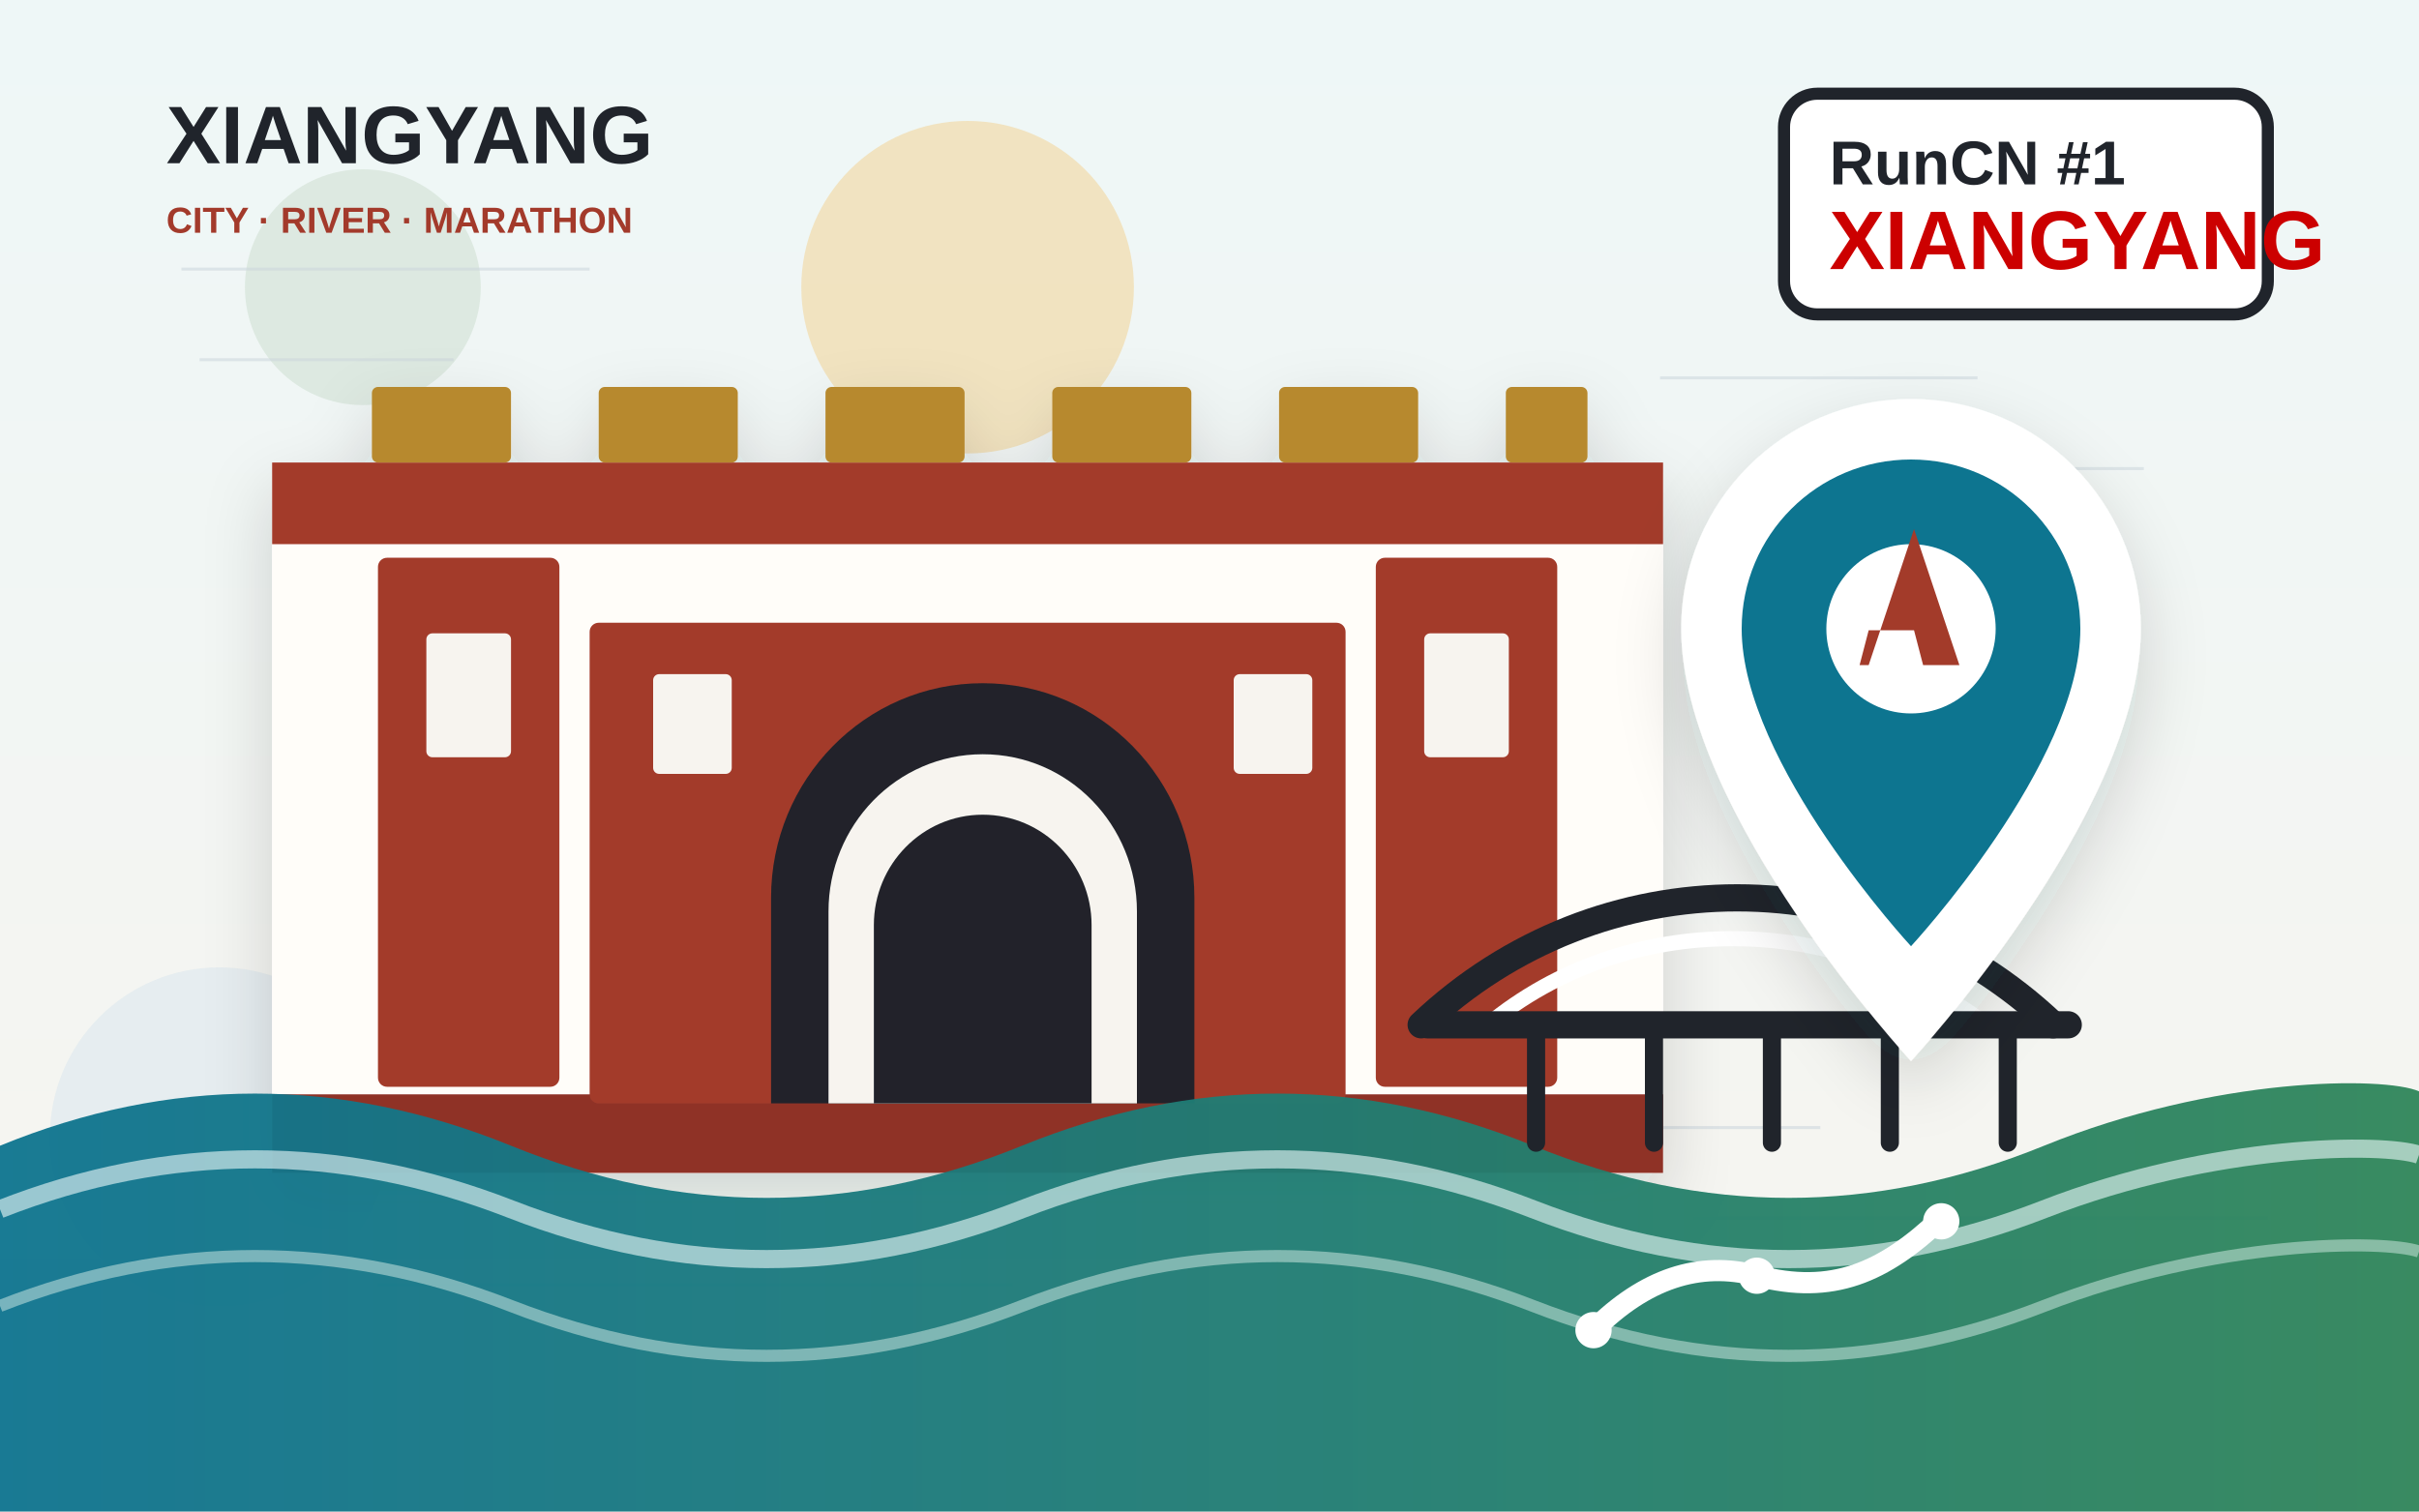
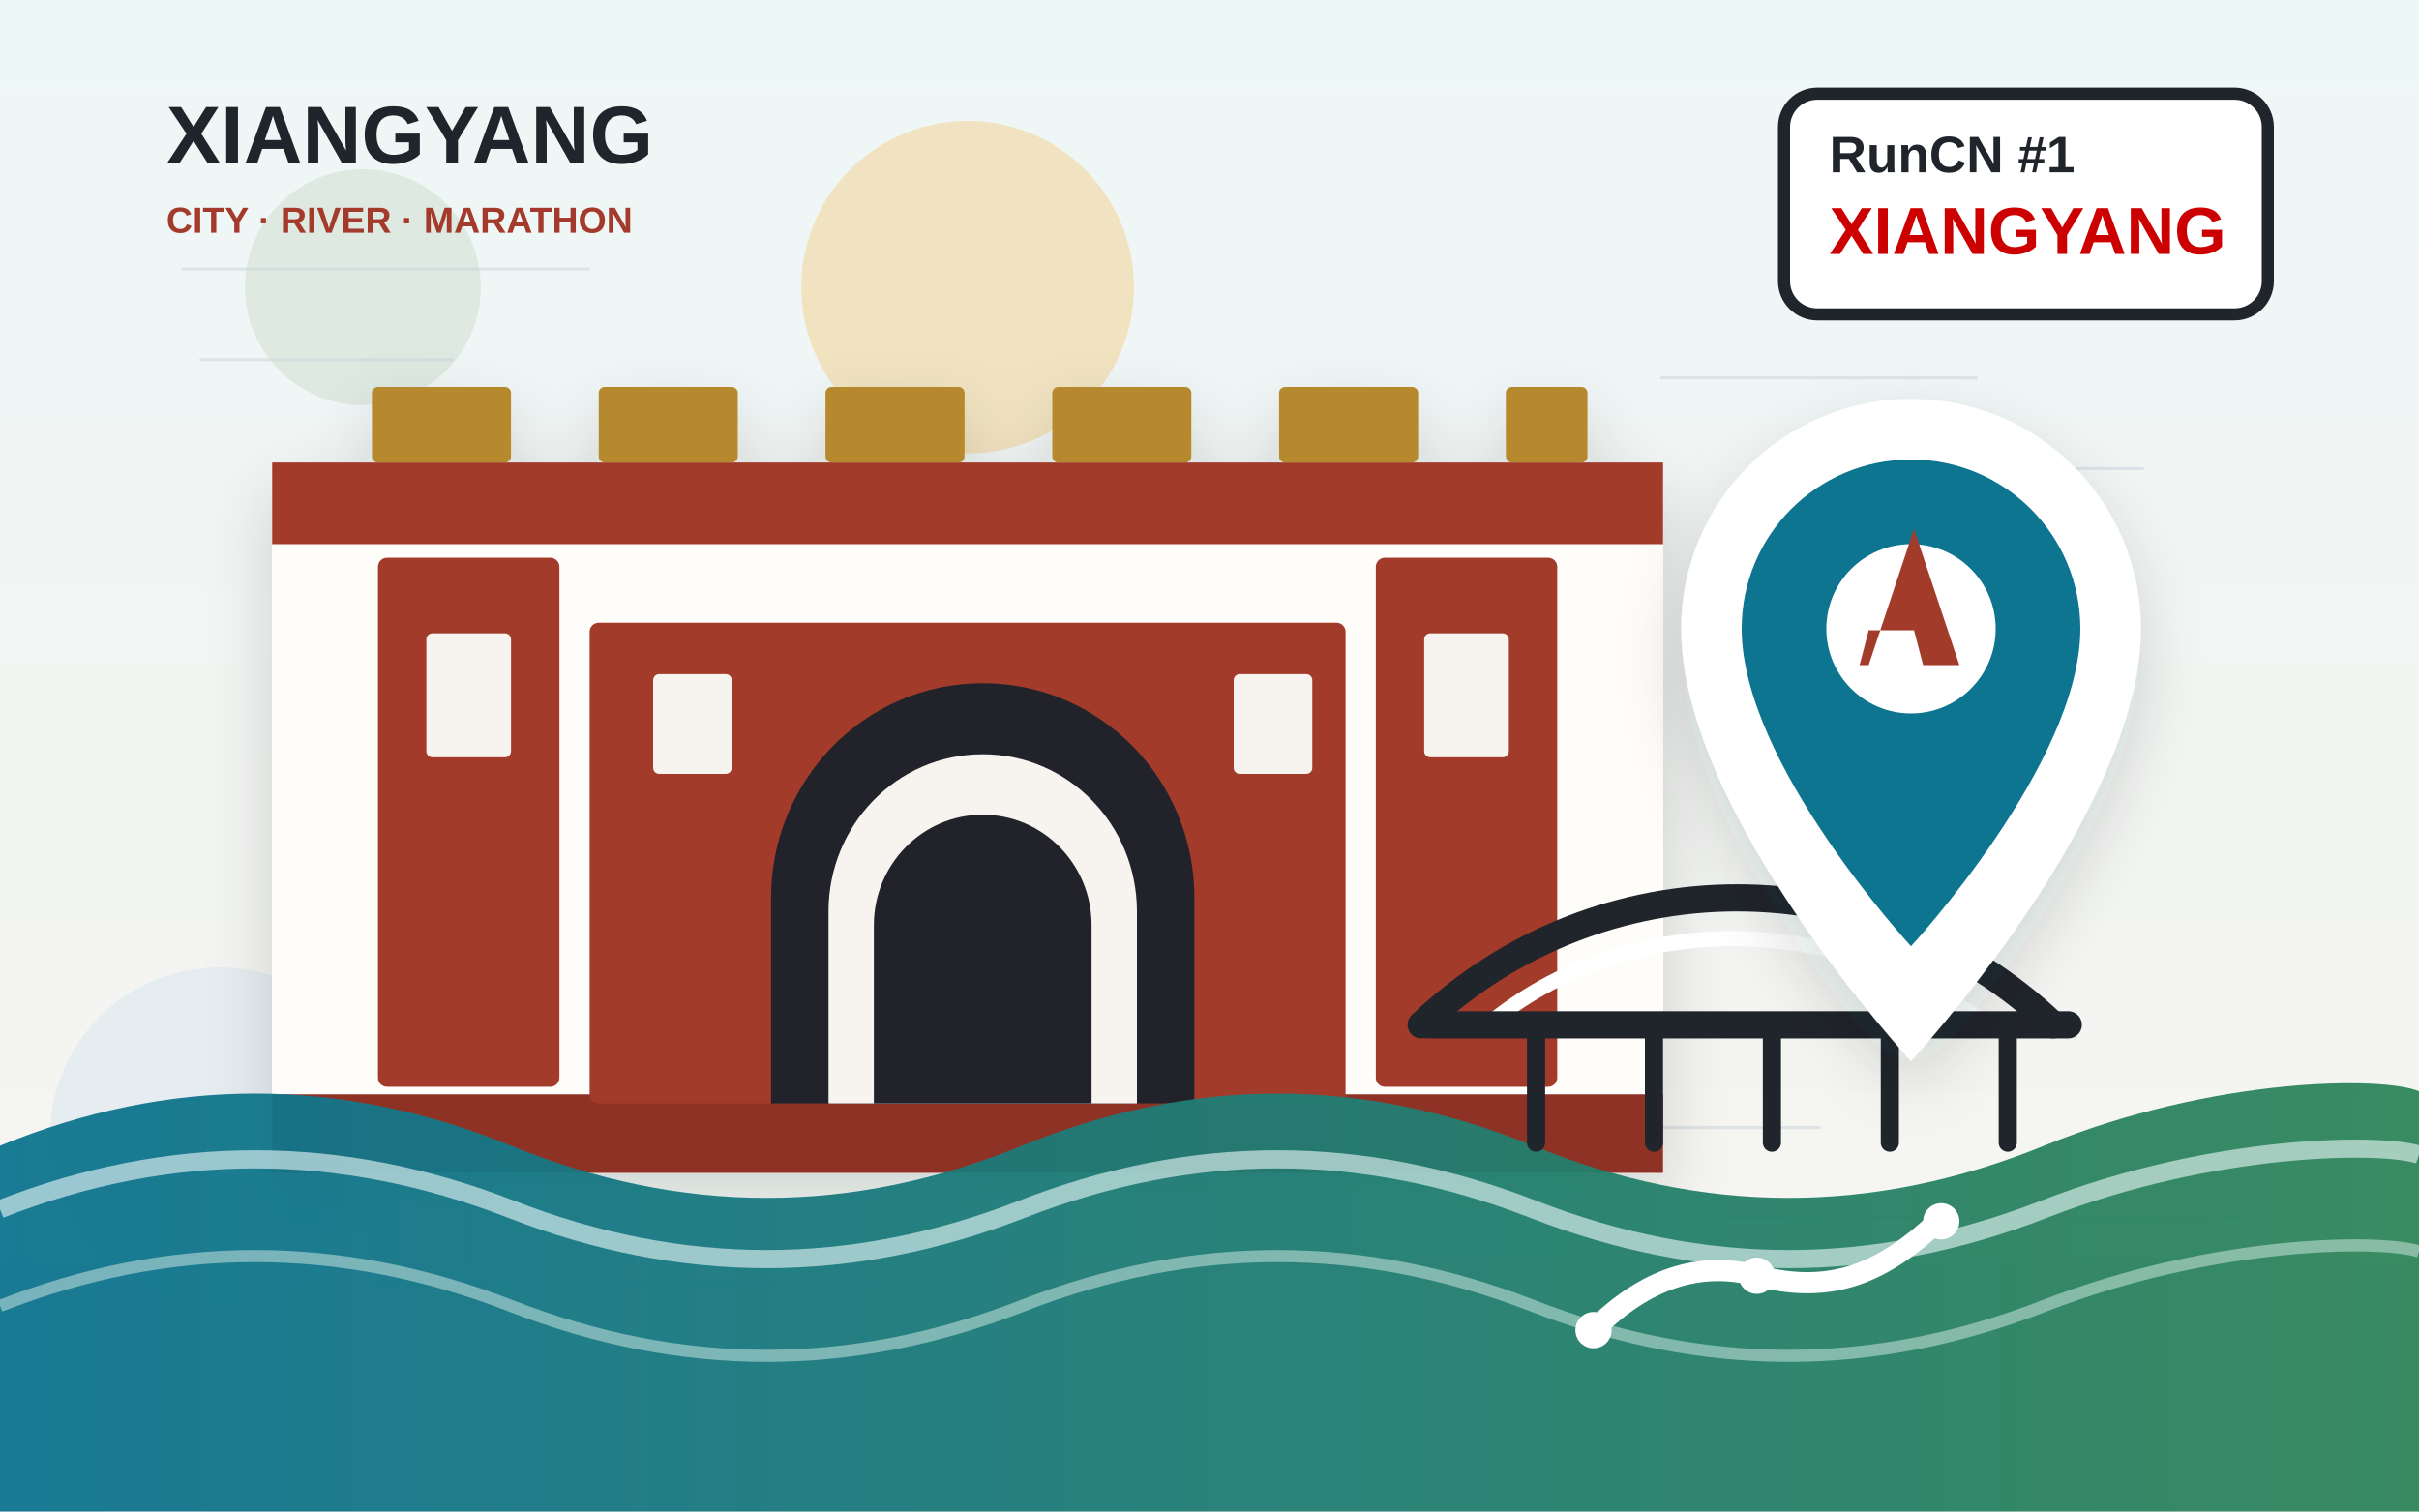
<svg xmlns="http://www.w3.org/2000/svg" viewBox="0 0 1600 1000" role="img" aria-labelledby="title desc">
  <defs>
    <linearGradient id="sky" x1="0" y1="0" x2="0" y2="1">
      <stop offset="0" stop-color="#eef7f7" />
      <stop offset="1" stop-color="#f7f4ef" />
    </linearGradient>
    <linearGradient id="river" x1="0" y1="0" x2="1" y2="0">
      <stop offset="0" stop-color="#0e7490" />
      <stop offset="1" stop-color="#2f855a" />
    </linearGradient>
    <filter id="softShadow" x="-20%" y="-20%" width="140%" height="140%">
      <feDropShadow dx="0" dy="18" stdDeviation="22" flood-color="#1f2937" flood-opacity="0.16" />
    </filter>
  </defs>
  <rect width="1600" height="1000" fill="url(#sky)" />
  <circle cx="640" cy="190" r="110" fill="#f2d7a0" opacity="0.62" />
  <circle cx="240" cy="190" r="78" fill="#dbe8df" opacity="0.92" />
  <circle cx="145" cy="752" r="112" fill="#e4ecef" opacity="0.9" />
  <g opacity="0.55" stroke="#cbd5dc" stroke-width="2" fill="none">
    <path d="M120 178h270M1120 806h380M1098 250h210M250 850h420" />
    <path d="M132 238h168M1188 310h230M1038 746h166" />
  </g>
  <g transform="translate(180 214)" filter="url(#softShadow)">
    <rect x="0" y="92" width="920" height="470" rx="8" fill="#ffffff" />
    <path d="M0 92h920v470H0z" fill="#fffdf9" />
    <path d="M0 92h920v54H0z" fill="#a33a2b" />
    <path d="M0 510h920v52H0z" fill="#8f3328" />
    <g fill="#b7892f">
      <rect x="66" y="42" width="92" height="50" rx="4" />
      <rect x="216" y="42" width="92" height="50" rx="4" />
      <rect x="366" y="42" width="92" height="50" rx="4" />
      <rect x="516" y="42" width="92" height="50" rx="4" />
      <rect x="666" y="42" width="92" height="50" rx="4" />
      <rect x="816" y="42" width="54" height="50" rx="4" />
    </g>
    <g fill="#a33a2b">
      <rect x="70" y="155" width="120" height="350" rx="6" />
      <rect x="730" y="155" width="120" height="350" rx="6" />
      <rect x="210" y="198" width="500" height="318" rx="6" />
    </g>
    <path d="M330 516V380c0-78 62-142 140-142s140 64 140 142v136z" fill="#20242b" />
    <path d="M368 516V389c0-57 45-104 102-104s102 47 102 104v127z" fill="#f7f4ef" />
    <path d="M398 516V398c0-40 32-73 72-73s72 33 72 73v118z" fill="#20242b" />
    <g fill="#f7f4ef">
      <rect x="102" y="205" width="56" height="82" rx="4" />
      <rect x="762" y="205" width="56" height="82" rx="4" />
      <rect x="252" y="232" width="52" height="66" rx="4" />
      <rect x="636" y="232" width="52" height="66" rx="4" />
    </g>
  </g>
  <g transform="translate(0 684)">
    <path d="M0 74c112-46 225-46 338 0s225 46 338 0 225-46 338 0 225 46 338 0 225-46 248-36v278H0z" fill="url(#river)" opacity="0.95" />
    <path d="M0 116c112-44 225-44 338 0s225 44 338 0 225-44 338 0 225 44 338 0 225-44 248-36" fill="none" stroke="#e8f7f7" stroke-width="12" opacity="0.62" />
    <path d="M0 180c112-44 225-44 338 0s225 44 338 0 225-44 338 0 225 44 338 0 225-44 248-36" fill="none" stroke="#d8eee7" stroke-width="8" opacity="0.5" />
  </g>
  <g transform="translate(940 560)" fill="none" stroke-linecap="round" stroke-linejoin="round">
    <path d="M0 118c118-112 300-112 418 0" stroke="#20242b" stroke-width="18" />
    <path d="M44 118c92-76 230-76 330 0" stroke="#ffffff" stroke-width="10" />
    <path d="M4 118h424" stroke="#20242b" stroke-width="18" />
    <path d="M76 118v78M154 118v78M232 118v78M310 118v78M388 118v78" stroke="#20242b" stroke-width="12" />
  </g>
  <g transform="translate(1086 264)" filter="url(#softShadow)">
    <path d="M178 0c84 0 152 68 152 152 0 122-152 286-152 286S26 274 26 152C26 68 94 0 178 0z" fill="#ffffff" />
    <path d="M178 40c62 0 112 50 112 112 0 89-112 210-112 210S66 241 66 152C66 90 116 40 178 40z" fill="#0e7490" />
    <circle cx="178" cy="152" r="56" fill="#ffffff" />
    <path d="M150 176l30-90 30 90h-24l-6-23h-30l-6 23z" fill="#a33a2b" />
  </g>
  <g transform="translate(1012 808)" fill="none" stroke="#ffffff" stroke-linecap="round" stroke-linejoin="round">
    <path d="M42 72c34-34 70-46 108-36 50 13 84-2 122-38" stroke-width="14" />
    <circle cx="42" cy="72" r="12" fill="#ffffff" stroke="none" />
    <circle cx="150" cy="36" r="12" fill="#ffffff" stroke="none" />
    <circle cx="272" cy="0" r="12" fill="#ffffff" stroke="none" />
  </g>
  <g transform="translate(110 108)">
    <text x="0" y="0" font-family="Arial, sans-serif" font-size="54" font-weight="800" fill="#20242b">XIANGYANG</text>
    <text x="0" y="46" font-family="Arial, sans-serif" font-size="24" font-weight="700" fill="#a33a2b">CITY · RIVER · MARATHON</text>
  </g>
  <rect x="1180" y="62" width="320" height="146" rx="22" fill="#ffffff" stroke="#20242b" stroke-width="8" />
-   <text x="1210" y="122" font-family="Arial, sans-serif" font-size="41" font-weight="900" fill="#20242b">RunCN #1</text>
-   <text x="1210" y="178" font-family="Arial, sans-serif" font-size="55" font-weight="900" fill="#cc0000">XIANGYANG</text>
+   <text x="1210" y="114" font-family="Arial, sans-serif" font-size="34" font-weight="900" fill="#20242b">RunCN #1</text>
+   <text x="1210" y="168" font-family="Arial, sans-serif" font-size="44" font-weight="900" fill="#cc0000">XIANGYANG</text>
</svg>
